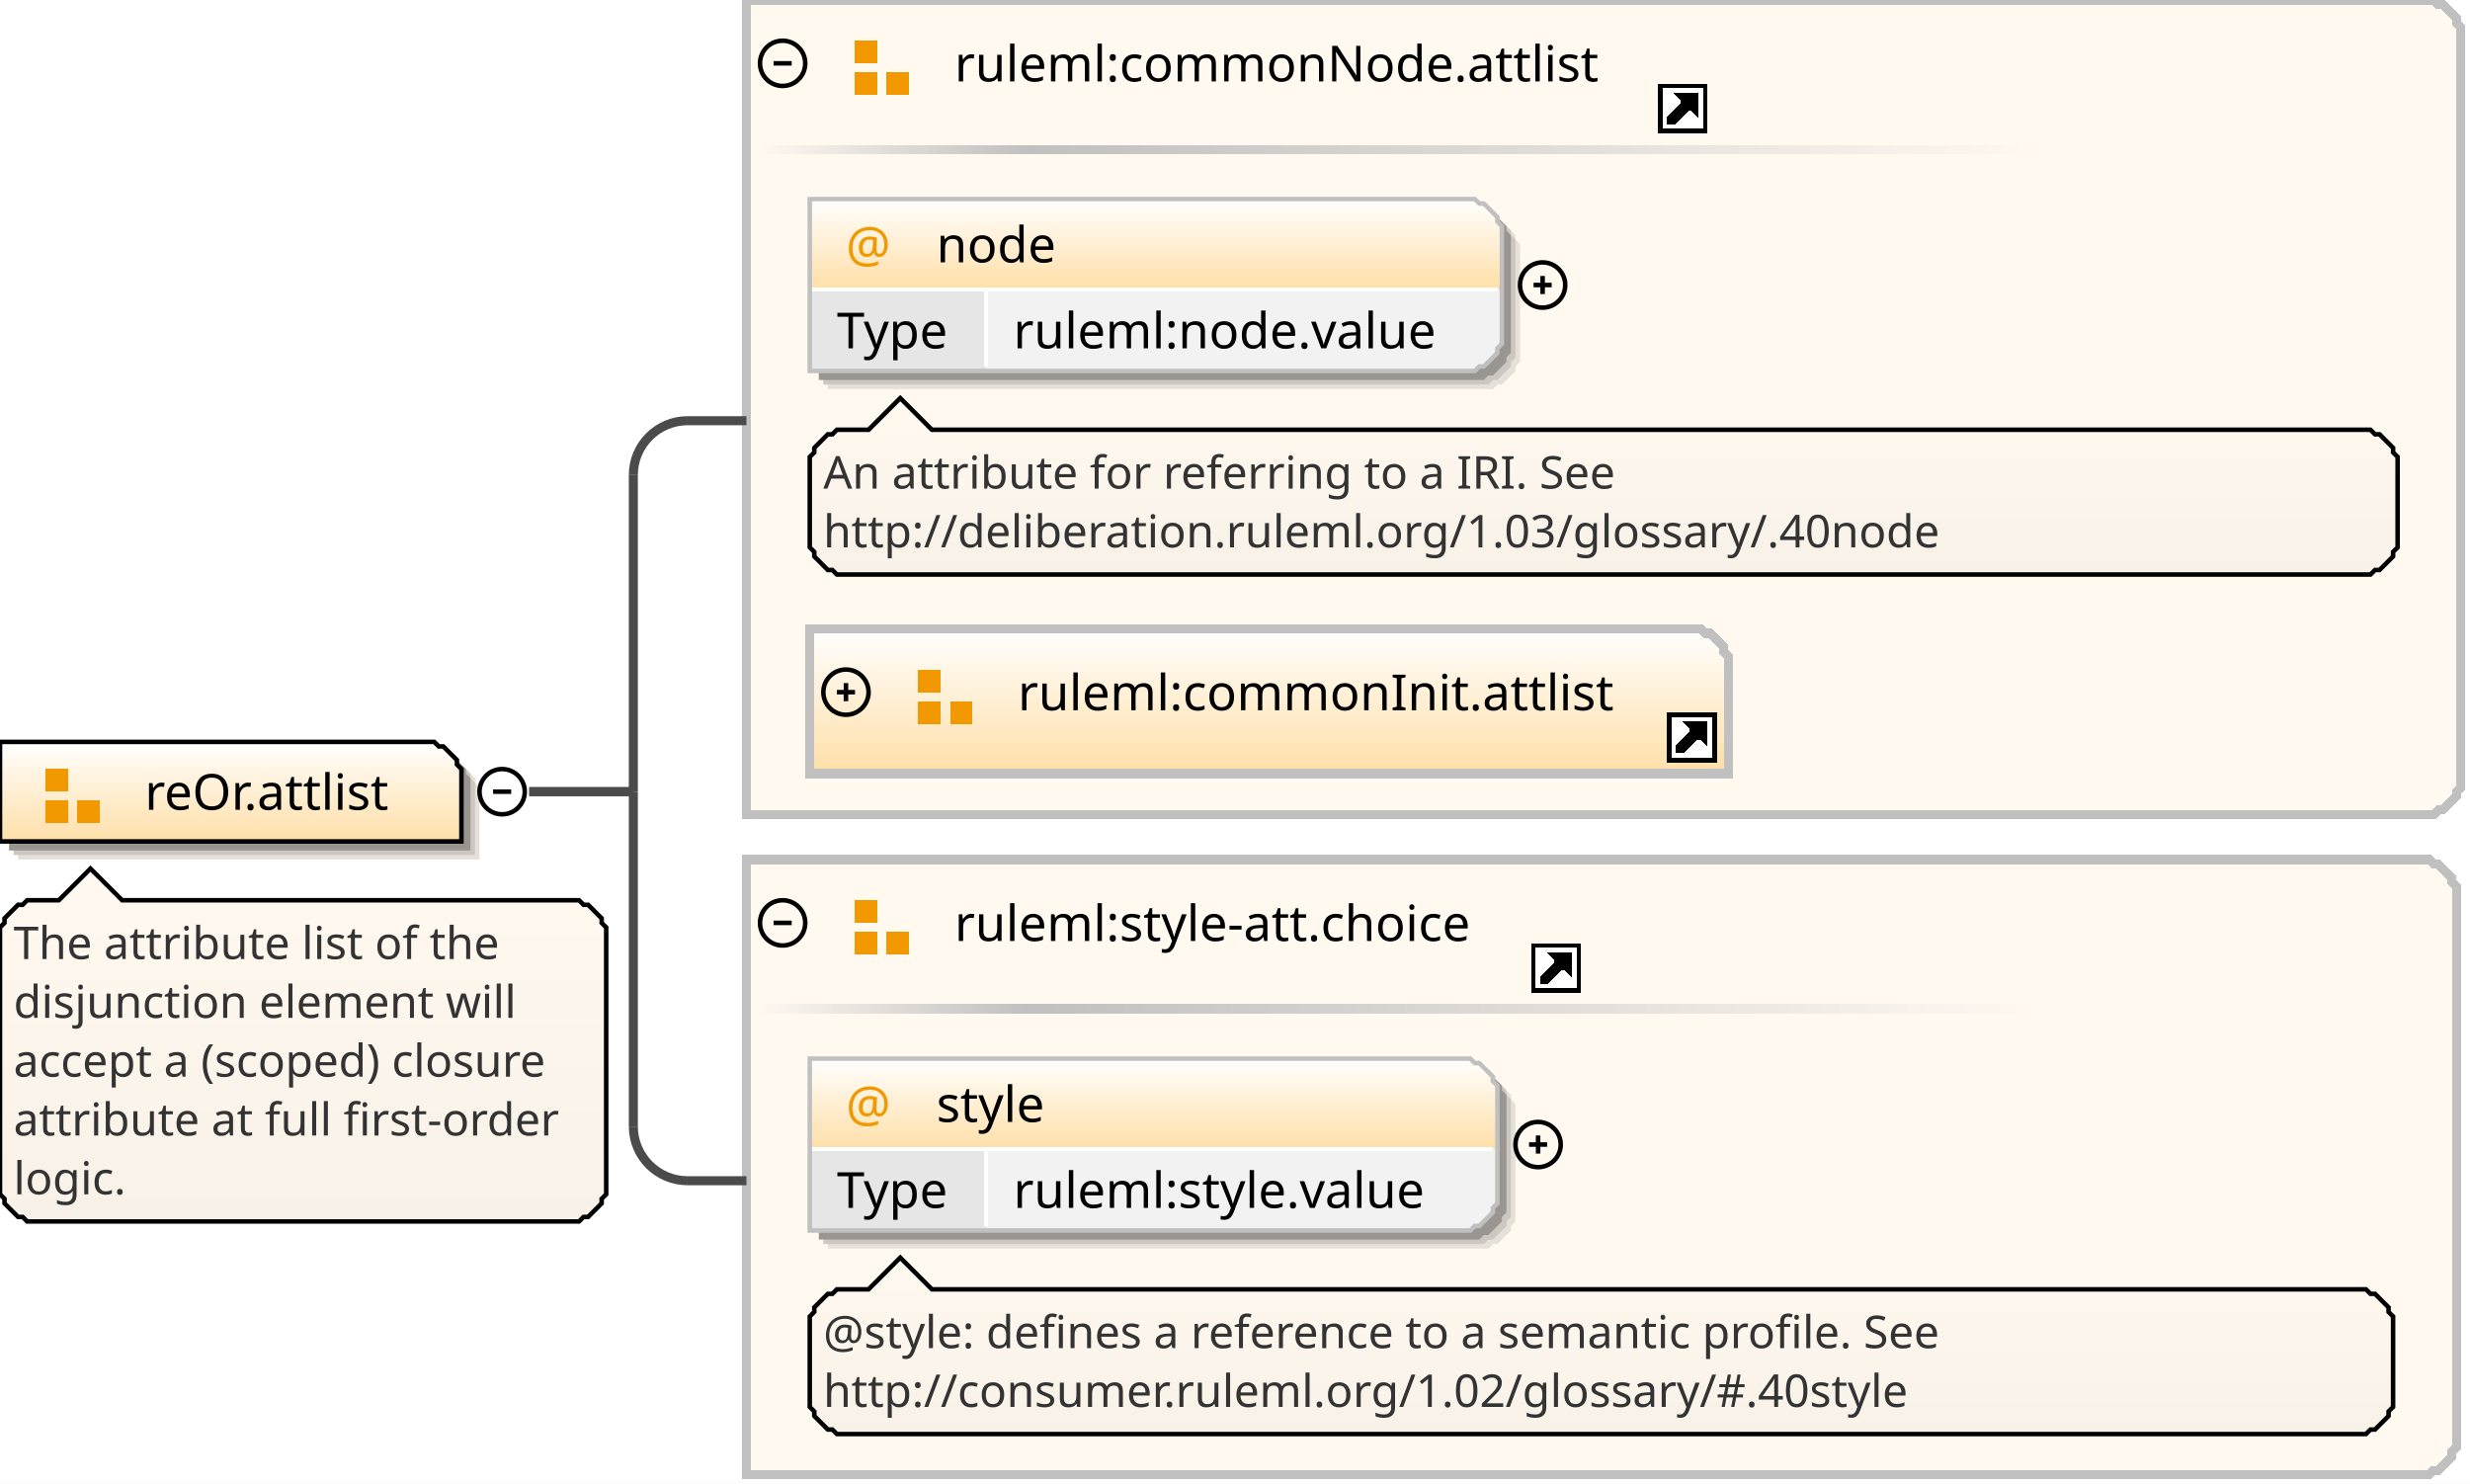
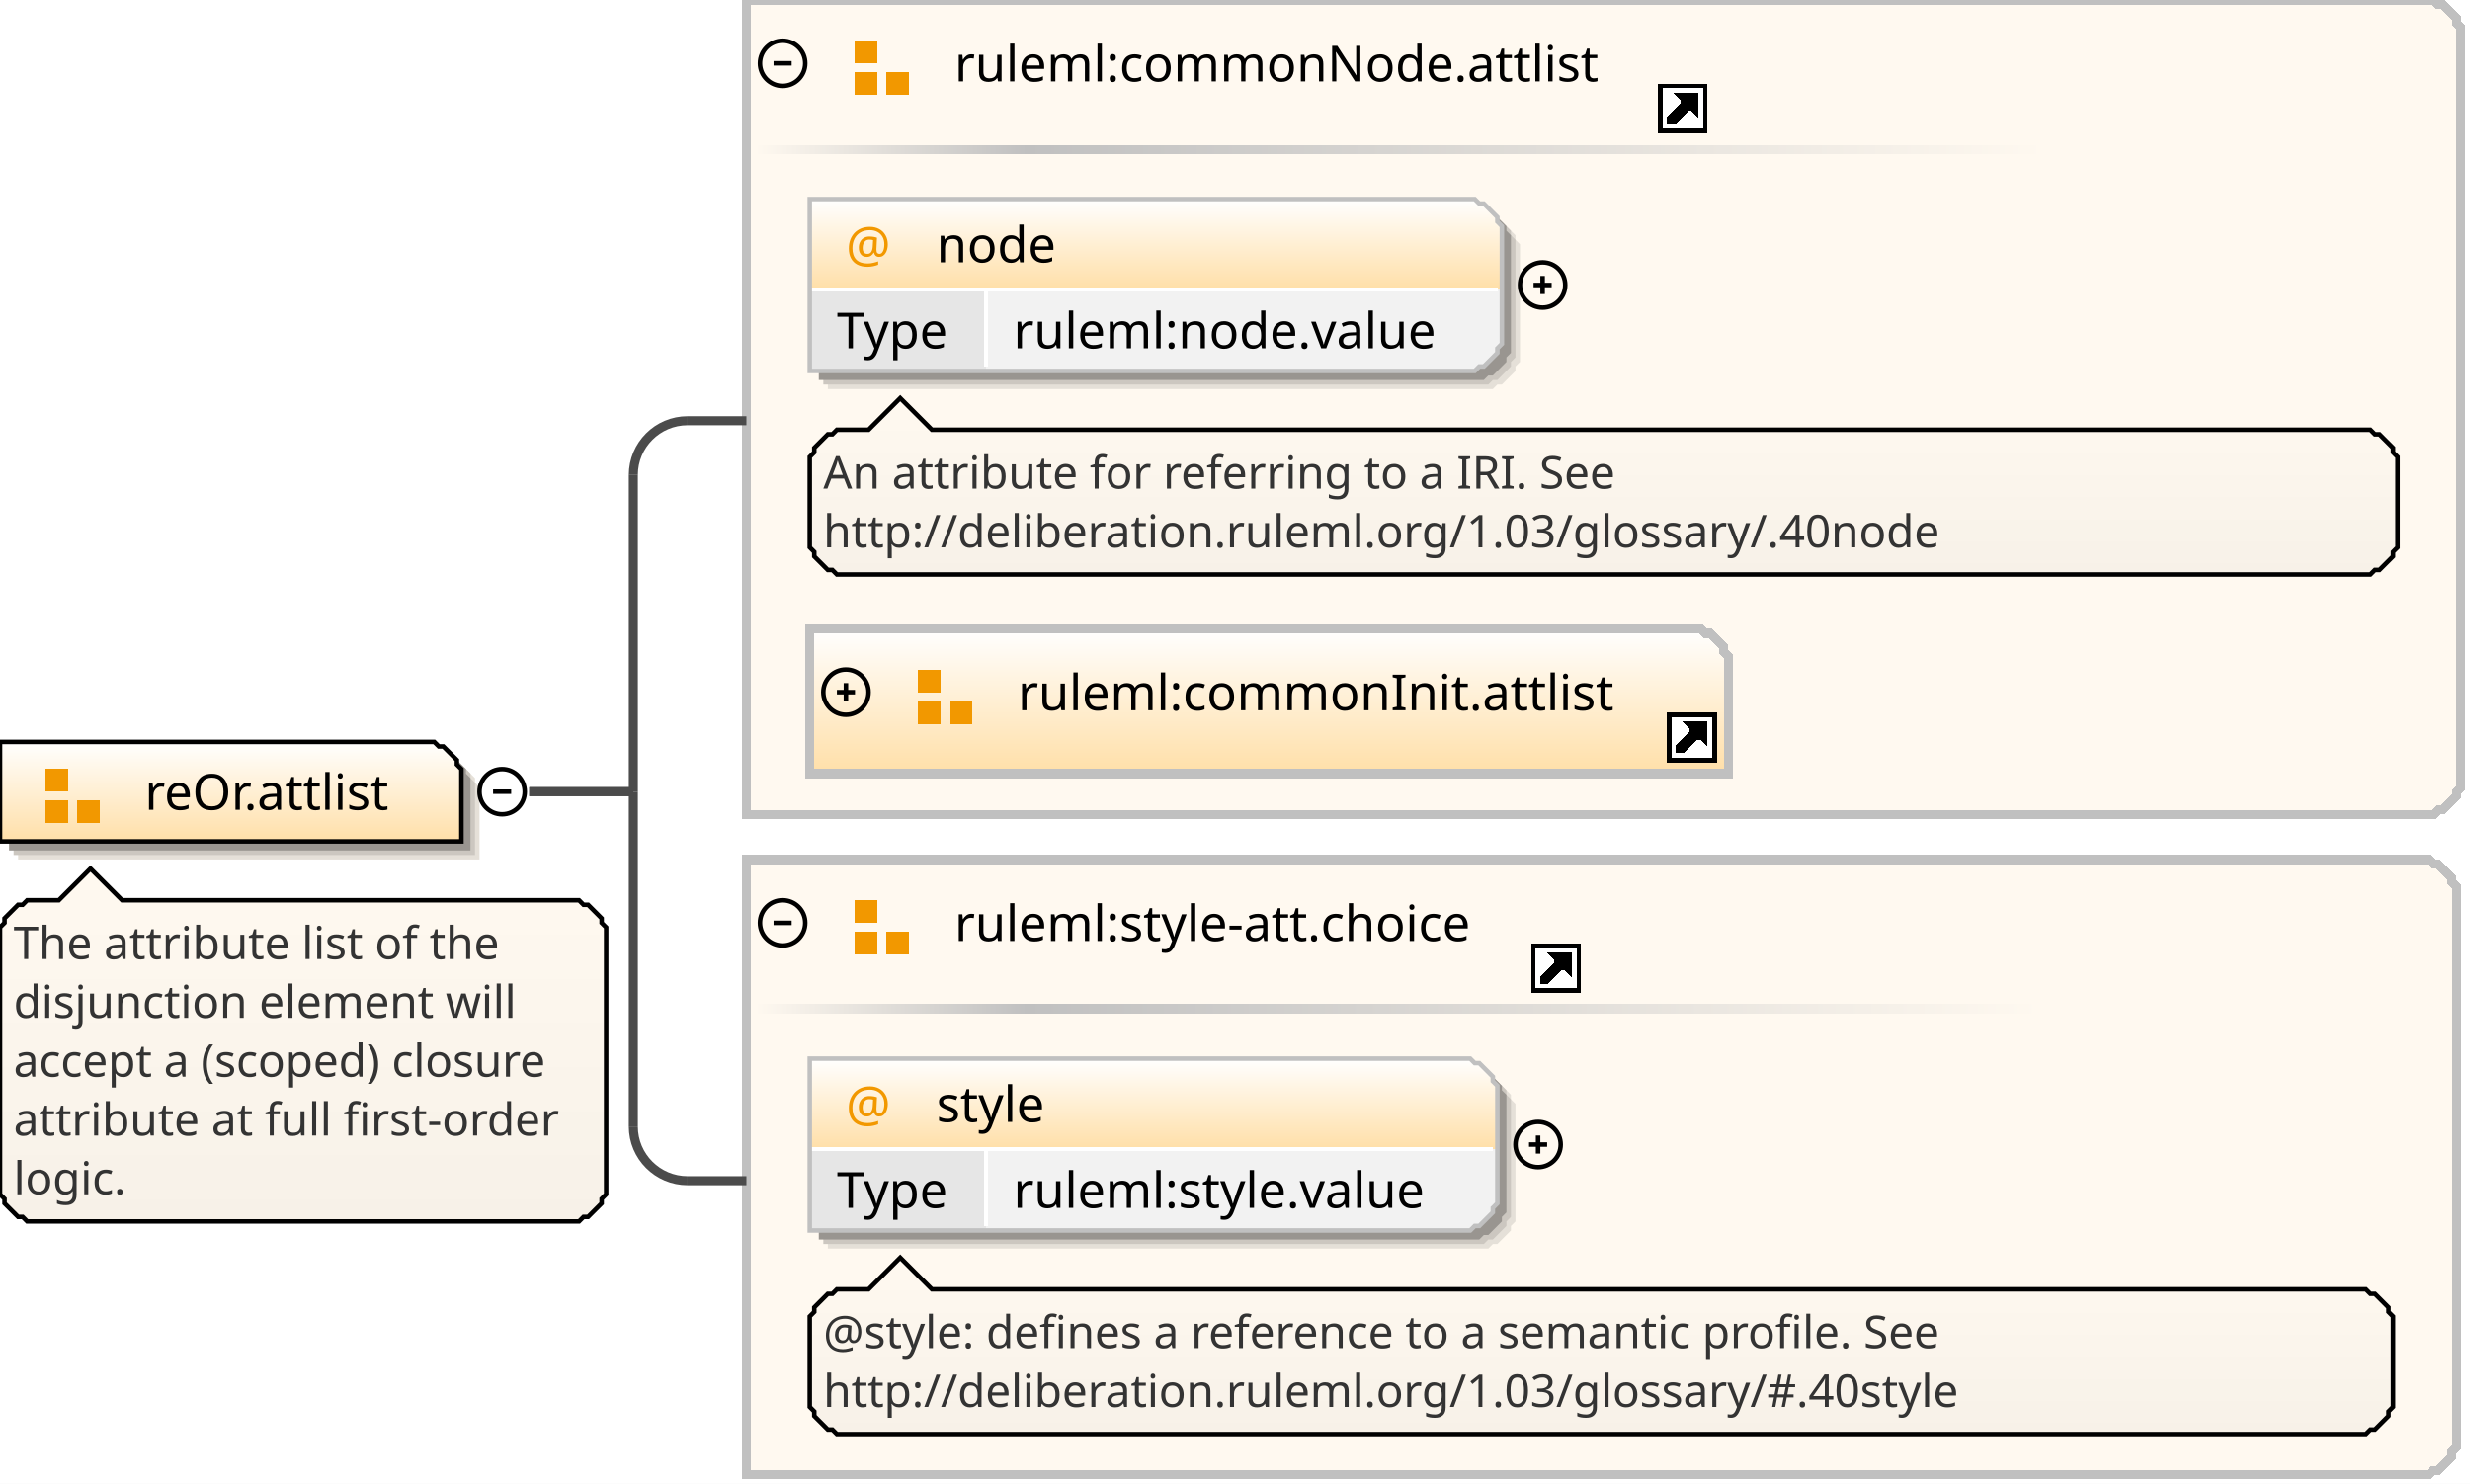
<svg xmlns="http://www.w3.org/2000/svg" color-interpolation="auto" color-rendering="auto" fill="black" fill-opacity="1" font-family="'Dialog'" font-size="12px" font-style="normal" font-weight="normal" height="328" image-rendering="auto" shape-rendering="auto" stroke="black" stroke-dasharray="none" stroke-dashoffset="0" stroke-linecap="square" stroke-linejoin="miter" stroke-miterlimit="10" stroke-opacity="1" stroke-width="1" text-rendering="auto" width="546">
  <defs id="genericDefs" />
  <g>
    <defs id="defs1">
      <linearGradient gradientUnits="userSpaceOnUse" id="linearGradient1" spreadMethod="pad" x1="0" x2="0" y1="164" y2="186">
        <stop offset="0%" stop-color="white" stop-opacity="1" />
        <stop offset="100%" stop-color="rgb(255,223,168)" stop-opacity="1" />
      </linearGradient>
      <linearGradient gradientUnits="userSpaceOnUse" id="linearGradient2" spreadMethod="pad" x1="227" x2="452" y1="32" y2="32">
        <stop offset="0%" stop-color="silver" stop-opacity="1" />
        <stop offset="100%" stop-color="rgb(255,249,240)" stop-opacity="1" />
      </linearGradient>
      <linearGradient gradientUnits="userSpaceOnUse" id="linearGradient3" spreadMethod="pad" x1="167" x2="227" y1="32" y2="32">
        <stop offset="0%" stop-color="rgb(255,249,240)" stop-opacity="1" />
        <stop offset="100%" stop-color="silver" stop-opacity="1" />
      </linearGradient>
      <linearGradient gradientUnits="userSpaceOnUse" id="linearGradient4" spreadMethod="pad" x1="179" x2="179" y1="44" y2="64">
        <stop offset="0%" stop-color="white" stop-opacity="1" />
        <stop offset="100%" stop-color="rgb(255,223,168)" stop-opacity="1" />
      </linearGradient>
      <linearGradient gradientUnits="userSpaceOnUse" id="linearGradient5" spreadMethod="pad" x1="179" x2="179" y1="88" y2="127">
        <stop offset="0%" stop-color="rgb(255,249,240)" stop-opacity="1" />
        <stop offset="100%" stop-color="rgb(247,241,232)" stop-opacity="1" />
      </linearGradient>
      <linearGradient gradientUnits="userSpaceOnUse" id="linearGradient6" spreadMethod="pad" x1="179" x2="179" y1="139" y2="171">
        <stop offset="0%" stop-color="white" stop-opacity="1" />
        <stop offset="100%" stop-color="rgb(255,223,168)" stop-opacity="1" />
      </linearGradient>
      <linearGradient gradientUnits="userSpaceOnUse" id="linearGradient7" spreadMethod="pad" x1="227" x2="451" y1="222" y2="222">
        <stop offset="0%" stop-color="silver" stop-opacity="1" />
        <stop offset="100%" stop-color="rgb(255,249,240)" stop-opacity="1" />
      </linearGradient>
      <linearGradient gradientUnits="userSpaceOnUse" id="linearGradient8" spreadMethod="pad" x1="167" x2="227" y1="222" y2="222">
        <stop offset="0%" stop-color="rgb(255,249,240)" stop-opacity="1" />
        <stop offset="100%" stop-color="silver" stop-opacity="1" />
      </linearGradient>
      <linearGradient gradientUnits="userSpaceOnUse" id="linearGradient9" spreadMethod="pad" x1="179" x2="179" y1="234" y2="254">
        <stop offset="0%" stop-color="white" stop-opacity="1" />
        <stop offset="100%" stop-color="rgb(255,223,168)" stop-opacity="1" />
      </linearGradient>
      <linearGradient gradientUnits="userSpaceOnUse" id="linearGradient10" spreadMethod="pad" x1="179" x2="179" y1="278" y2="317">
        <stop offset="0%" stop-color="rgb(255,249,240)" stop-opacity="1" />
        <stop offset="100%" stop-color="rgb(247,241,232)" stop-opacity="1" />
      </linearGradient>
      <linearGradient gradientUnits="userSpaceOnUse" id="linearGradient11" spreadMethod="pad" x1="0" x2="0" y1="192" y2="270">
        <stop offset="0%" stop-color="rgb(255,249,240)" stop-opacity="1" />
        <stop offset="100%" stop-color="rgb(247,241,232)" stop-opacity="1" />
      </linearGradient>
      <clipPath clipPathUnits="userSpaceOnUse" id="clipPath1">
        <path d="M0 0 L546 0 L546 328 L0 328 L0 0 Z" />
      </clipPath>
    </defs>
    <g fill="white" stroke="white">
      <rect clip-path="url(#clipPath1)" height="328" stroke="none" width="546" x="0" y="0" />
    </g>
    <g fill="rgb(229,224,216)" font-family="sans-serif" font-size="11px" stroke="rgb(229,224,216)" text-rendering="optimizeLegibility">
      <polygon clip-path="url(#clipPath1)" points=" 4 168 100 168 101 169 102 169 103 170 104 171 105 172 105 173 106 174 106 190 4 190" stroke="none" />
      <polygon clip-path="url(#clipPath1)" fill="rgb(204,199,192)" points=" 3 167 99 167 100 168 101 168 102 169 103 170 104 171 104 172 105 173 105 189 3 189" stroke="none" />
      <polygon clip-path="url(#clipPath1)" fill="rgb(153,149,144)" points=" 2 166 98 166 99 167 100 167 101 168 102 169 103 170 103 171 104 172 104 188 2 188" stroke="none" />
    </g>
    <g fill="url(#linearGradient1)" font-family="sans-serif" font-size="11px" shape-rendering="crispEdges" stroke="url(#linearGradient1)" text-rendering="geometricPrecision">
      <polygon clip-path="url(#clipPath1)" points=" 0 164 96 164 97 165 98 165 99 166 100 167 101 168 101 169 102 170 102 186 0 186" stroke="none" />
    </g>
    <g font-family="sans-serif" font-size="11px" stroke-linecap="butt" text-rendering="optimizeLegibility">
      <polygon clip-path="url(#clipPath1)" fill="none" points=" 0 164 96 164 97 165 98 165 99 166 100 167 101 168 101 169 102 170 102 186 0 186" />
    </g>
    <g fill="rgb(242,152,0)" font-family="sans-serif" font-size="11px" shape-rendering="crispEdges" stroke="rgb(242,152,0)" stroke-linecap="butt" text-rendering="geometricPrecision">
      <rect clip-path="url(#clipPath1)" height="5" stroke="none" width="5" x="10" y="170" />
      <rect clip-path="url(#clipPath1)" height="5" stroke="none" width="5" x="10" y="177" />
      <rect clip-path="url(#clipPath1)" height="5" stroke="none" width="5" x="17" y="177" />
      <text clip-path="url(#clipPath1)" fill="black" stroke="none" x="32" xml:space="preserve" y="179">reOr.attlist</text>
    </g>
    <g font-family="sans-serif" font-size="11px" stroke-linecap="butt" text-rendering="optimizeLegibility">
      <circle clip-path="url(#clipPath1)" cx="111" cy="175" fill="none" r="5" />
      <line clip-path="url(#clipPath1)" fill="none" x1="109" x2="113" y1="175" y2="175" />
    </g>
    <g fill="rgb(255,249,240)" font-family="sans-serif" font-size="11px" shape-rendering="crispEdges" stroke="rgb(255,249,240)" stroke-linecap="butt" stroke-width="2" text-rendering="geometricPrecision">
      <polygon clip-path="url(#clipPath1)" points=" 165 0 538 0 539 1 540 1 541 2 542 3 543 4 543 5 544 6 544 174 543 175 543 176 542 177 541 178 540 179 539 179 538 180 165 180" stroke="none" />
      <polygon clip-path="url(#clipPath1)" fill="none" points=" 165 0 538 0 539 1 540 1 541 2 542 3 543 4 543 5 544 6 544 174 543 175 543 176 542 177 541 178 540 179 539 179 538 180 165 180" stroke="silver" />
      <rect clip-path="url(#clipPath1)" fill="url(#linearGradient2)" height="2" stroke="none" width="225" x="227" y="32" />
      <rect clip-path="url(#clipPath1)" fill="url(#linearGradient3)" height="2" stroke="none" width="60" x="167" y="32" />
      <rect clip-path="url(#clipPath1)" fill="rgb(242,152,0)" height="5" stroke="none" stroke-width="1" width="5" x="189" y="9" />
      <rect clip-path="url(#clipPath1)" fill="rgb(242,152,0)" height="5" stroke="none" stroke-width="1" width="5" x="189" y="16" />
      <rect clip-path="url(#clipPath1)" fill="rgb(242,152,0)" height="5" stroke="none" stroke-width="1" width="5" x="196" y="16" />
      <text clip-path="url(#clipPath1)" fill="black" stroke="none" stroke-width="1" x="211" xml:space="preserve" y="18">ruleml:commonNode.attlist</text>
      <rect clip-path="url(#clipPath1)" fill="white" height="10" stroke="none" stroke-width="1" width="10" x="367" y="19" />
      <polygon clip-path="url(#clipPath1)" fill="none" points=" 369 27 369 26 372 23 372 22 371 21 375 21 375 25 374 24 373 24 370 27" stroke="black" stroke-width="1" />
      <polygon clip-path="url(#clipPath1)" fill="black" points=" 369 27 369 26 372 23 372 22 371 21 375 21 375 25 374 24 373 24 370 27" stroke="none" stroke-width="1" />
      <rect clip-path="url(#clipPath1)" fill="none" height="10" stroke="black" stroke-width="1" width="10" x="367" y="19" />
    </g>
    <g font-family="sans-serif" font-size="11px" stroke-linecap="butt" text-rendering="optimizeLegibility">
      <circle clip-path="url(#clipPath1)" cx="173" cy="14" fill="none" r="5" />
      <line clip-path="url(#clipPath1)" fill="none" x1="171" x2="175" y1="14" y2="14" />
      <polygon clip-path="url(#clipPath1)" fill="rgb(229,224,216)" points=" 183 48 330 48 331 49 332 49 333 50 334 51 335 52 335 53 336 54 336 80 335 81 335 82 334 83 333 84 332 85 331 85 330 86 183 86" stroke="none" />
      <polygon clip-path="url(#clipPath1)" fill="rgb(204,199,192)" points=" 182 47 329 47 330 48 331 48 332 49 333 50 334 51 334 52 335 53 335 79 334 80 334 81 333 82 332 83 331 84 330 84 329 85 182 85" stroke="none" />
      <polygon clip-path="url(#clipPath1)" fill="rgb(153,149,144)" points=" 181 46 328 46 329 47 330 47 331 48 332 49 333 50 333 51 334 52 334 78 333 79 333 80 332 81 331 82 330 83 329 83 328 84 181 84" stroke="none" />
    </g>
    <g fill="url(#linearGradient4)" font-family="sans-serif" font-size="11px" shape-rendering="crispEdges" stroke="url(#linearGradient4)" stroke-linecap="butt" text-rendering="geometricPrecision">
      <polygon clip-path="url(#clipPath1)" points=" 179 44 326 44 327 45 328 45 329 46 330 47 331 48 331 49 332 50 332 64 331 64 331 64 330 64 329 64 328 64 327 64 326 64 179 64" stroke="none" />
      <polygon clip-path="url(#clipPath1)" fill="rgb(230,230,230)" points=" 179 64 218 64 218 64 218 64 218 64 218 64 218 64 218 64 218 64 218 76 218 77 218 78 218 79 218 80 218 81 218 81 218 82 179 82" stroke="none" />
      <polygon clip-path="url(#clipPath1)" fill="rgb(242,242,242)" points=" 218 64 326 64 327 64 328 64 329 64 330 64 331 64 331 64 332 64 332 76 331 77 331 78 330 79 329 80 328 81 327 81 326 82 218 82" stroke="none" />
      <line clip-path="url(#clipPath1)" fill="none" stroke="white" x1="179" x2="331" y1="64" y2="64" />
      <text clip-path="url(#clipPath1)" fill="black" stroke="none" x="185" xml:space="preserve" y="77">Type</text>
      <text clip-path="url(#clipPath1)" fill="black" stroke="none" x="224" xml:space="preserve" y="77">ruleml:node.value</text>
      <line clip-path="url(#clipPath1)" fill="none" stroke="white" x1="218" x2="218" y1="64" y2="81" />
    </g>
    <g fill="silver" font-family="sans-serif" font-size="11px" stroke="silver" stroke-linecap="butt" text-rendering="optimizeLegibility">
      <polygon clip-path="url(#clipPath1)" fill="none" points=" 179 44 326 44 327 45 328 45 329 46 330 47 331 48 331 49 332 50 332 76 331 77 331 78 330 79 329 80 328 81 327 81 326 82 179 82" />
    </g>
    <g fill="rgb(242,152,0)" font-family="sans-serif" font-size="11px" shape-rendering="crispEdges" stroke="rgb(242,152,0)" stroke-linecap="butt" text-rendering="geometricPrecision">
      <text clip-path="url(#clipPath1)" stroke="none" x="187" xml:space="preserve" y="58">@</text>
      <text clip-path="url(#clipPath1)" fill="black" stroke="none" x="207" xml:space="preserve" y="58">node</text>
    </g>
    <g font-family="sans-serif" font-size="11px" stroke-linecap="butt" text-rendering="optimizeLegibility">
      <circle clip-path="url(#clipPath1)" cx="341" cy="63" fill="none" r="5" />
      <line clip-path="url(#clipPath1)" fill="none" x1="339" x2="343" y1="63" y2="63" />
      <line clip-path="url(#clipPath1)" fill="none" x1="341" x2="341" y1="61" y2="65" />
    </g>
    <g fill="url(#linearGradient5)" font-family="sans-serif" font-size="11px" shape-rendering="crispEdges" stroke="url(#linearGradient5)" stroke-linecap="butt" text-rendering="geometricPrecision">
      <polygon clip-path="url(#clipPath1)" points=" 179 101 180 100 180 99 181 98 182 97 183 96 184 96 185 95 192 95 199 88 206 95 524 95 525 96 526 96 527 97 528 98 529 99 529 100 530 101 530 121 529 122 529 123 528 124 527 125 526 126 525 126 524 127 185 127 184 126 183 126 182 125 181 124 180 123 180 122 179 121" stroke="none" />
    </g>
    <g font-family="sans-serif" font-size="11px" stroke-linecap="butt" text-rendering="optimizeLegibility">
      <polygon clip-path="url(#clipPath1)" fill="none" points=" 179 101 180 100 180 99 181 98 182 97 183 96 184 96 185 95 192 95 199 88 206 95 524 95 525 96 526 96 527 97 528 98 529 99 529 100 530 101 530 121 529 122 529 123 528 124 527 125 526 126 525 126 524 127 185 127 184 126 183 126 182 125 181 124 180 123 180 122 179 121" />
    </g>
    <g fill="rgb(51,51,51)" font-family="sans-serif" font-size="10px" shape-rendering="crispEdges" stroke="rgb(51,51,51)" stroke-linecap="butt" text-rendering="geometricPrecision">
      <text clip-path="url(#clipPath1)" stroke="none" x="182" xml:space="preserve" y="108">An attribute for referring to a IRI. See </text>
      <text clip-path="url(#clipPath1)" stroke="none" x="182" xml:space="preserve" y="121">http://deliberation.ruleml.org/1.03/glossary/.40node</text>
    </g>
    <g fill="url(#linearGradient6)" font-family="sans-serif" font-size="11px" shape-rendering="crispEdges" stroke="url(#linearGradient6)" stroke-linecap="butt" stroke-width="2" text-rendering="geometricPrecision">
      <polygon clip-path="url(#clipPath1)" points=" 179 139 376 139 377 140 378 140 379 141 380 142 381 143 381 144 382 145 382 171 179 171" stroke="none" />
      <polygon clip-path="url(#clipPath1)" fill="none" points=" 179 139 376 139 377 140 378 140 379 141 380 142 381 143 381 144 382 145 382 171 179 171" stroke="silver" />
      <rect clip-path="url(#clipPath1)" fill="rgb(242,152,0)" height="5" stroke="none" stroke-width="1" width="5" x="203" y="148" />
      <rect clip-path="url(#clipPath1)" fill="rgb(242,152,0)" height="5" stroke="none" stroke-width="1" width="5" x="203" y="155" />
      <rect clip-path="url(#clipPath1)" fill="rgb(242,152,0)" height="5" stroke="none" stroke-width="1" width="5" x="210" y="155" />
      <text clip-path="url(#clipPath1)" fill="black" stroke="none" stroke-width="1" x="225" xml:space="preserve" y="157">ruleml:commonInit.attlist</text>
      <rect clip-path="url(#clipPath1)" fill="white" height="10" stroke="none" stroke-width="1" width="10" x="369" y="158" />
      <polygon clip-path="url(#clipPath1)" fill="none" points=" 371 166 371 165 374 162 374 161 373 160 377 160 377 164 376 163 375 163 372 166" stroke="black" stroke-width="1" />
      <polygon clip-path="url(#clipPath1)" fill="black" points=" 371 166 371 165 374 162 374 161 373 160 377 160 377 164 376 163 375 163 372 166" stroke="none" stroke-width="1" />
      <rect clip-path="url(#clipPath1)" fill="none" height="10" stroke="black" stroke-width="1" width="10" x="369" y="158" />
    </g>
    <g font-family="sans-serif" font-size="11px" stroke-linecap="butt" text-rendering="optimizeLegibility">
      <circle clip-path="url(#clipPath1)" cx="187" cy="153" fill="none" r="5" />
      <line clip-path="url(#clipPath1)" fill="none" x1="185" x2="189" y1="153" y2="153" />
      <line clip-path="url(#clipPath1)" fill="none" x1="187" x2="187" y1="151" y2="155" />
      <line clip-path="url(#clipPath1)" fill="none" stroke="rgb(75,75,75)" stroke-width="2" x1="117" x2="140" y1="175" y2="175" />
      <line clip-path="url(#clipPath1)" fill="none" stroke="rgb(75,75,75)" stroke-width="2" x1="140" x2="140" y1="105" y2="175" />
      <line clip-path="url(#clipPath1)" fill="none" stroke="rgb(75,75,75)" stroke-width="2" x1="152" x2="165" y1="93" y2="93" />
      <path clip-path="url(#clipPath1)" d="M140 105 A12 12 0 0 1 152 93" fill="none" stroke="rgb(75,75,75)" stroke-width="2" />
    </g>
    <g fill="rgb(255,249,240)" font-family="sans-serif" font-size="11px" shape-rendering="crispEdges" stroke="rgb(255,249,240)" stroke-linecap="butt" stroke-width="2" text-rendering="geometricPrecision">
      <polygon clip-path="url(#clipPath1)" points=" 165 190 537 190 538 191 539 191 540 192 541 193 542 194 542 195 543 196 543 320 542 321 542 322 541 323 540 324 539 325 538 325 537 326 165 326" stroke="none" />
      <polygon clip-path="url(#clipPath1)" fill="none" points=" 165 190 537 190 538 191 539 191 540 192 541 193 542 194 542 195 543 196 543 320 542 321 542 322 541 323 540 324 539 325 538 325 537 326 165 326" stroke="silver" />
      <rect clip-path="url(#clipPath1)" fill="url(#linearGradient7)" height="2" stroke="none" width="224" x="227" y="222" />
      <rect clip-path="url(#clipPath1)" fill="url(#linearGradient8)" height="2" stroke="none" width="60" x="167" y="222" />
      <rect clip-path="url(#clipPath1)" fill="rgb(242,152,0)" height="5" stroke="none" stroke-width="1" width="5" x="189" y="199" />
      <rect clip-path="url(#clipPath1)" fill="rgb(242,152,0)" height="5" stroke="none" stroke-width="1" width="5" x="189" y="206" />
      <rect clip-path="url(#clipPath1)" fill="rgb(242,152,0)" height="5" stroke="none" stroke-width="1" width="5" x="196" y="206" />
      <text clip-path="url(#clipPath1)" fill="black" stroke="none" stroke-width="1" x="211" xml:space="preserve" y="208">ruleml:style-att.choice</text>
      <rect clip-path="url(#clipPath1)" fill="white" height="10" stroke="none" stroke-width="1" width="10" x="339" y="209" />
      <polygon clip-path="url(#clipPath1)" fill="none" points=" 341 217 341 216 344 213 344 212 343 211 347 211 347 215 346 214 345 214 342 217" stroke="black" stroke-width="1" />
      <polygon clip-path="url(#clipPath1)" fill="black" points=" 341 217 341 216 344 213 344 212 343 211 347 211 347 215 346 214 345 214 342 217" stroke="none" stroke-width="1" />
      <rect clip-path="url(#clipPath1)" fill="none" height="10" stroke="black" stroke-width="1" width="10" x="339" y="209" />
    </g>
    <g font-family="sans-serif" font-size="11px" stroke-linecap="butt" text-rendering="optimizeLegibility">
      <circle clip-path="url(#clipPath1)" cx="173" cy="204" fill="none" r="5" />
      <line clip-path="url(#clipPath1)" fill="none" x1="171" x2="175" y1="204" y2="204" />
      <polygon clip-path="url(#clipPath1)" fill="rgb(229,224,216)" points=" 183 238 329 238 330 239 331 239 332 240 333 241 334 242 334 243 335 244 335 270 334 271 334 272 333 273 332 274 331 275 330 275 329 276 183 276" stroke="none" />
      <polygon clip-path="url(#clipPath1)" fill="rgb(204,199,192)" points=" 182 237 328 237 329 238 330 238 331 239 332 240 333 241 333 242 334 243 334 269 333 270 333 271 332 272 331 273 330 274 329 274 328 275 182 275" stroke="none" />
      <polygon clip-path="url(#clipPath1)" fill="rgb(153,149,144)" points=" 181 236 327 236 328 237 329 237 330 238 331 239 332 240 332 241 333 242 333 268 332 269 332 270 331 271 330 272 329 273 328 273 327 274 181 274" stroke="none" />
    </g>
    <g fill="url(#linearGradient9)" font-family="sans-serif" font-size="11px" shape-rendering="crispEdges" stroke="url(#linearGradient9)" stroke-linecap="butt" text-rendering="geometricPrecision">
      <polygon clip-path="url(#clipPath1)" points=" 179 234 325 234 326 235 327 235 328 236 329 237 330 238 330 239 331 240 331 254 330 254 330 254 329 254 328 254 327 254 326 254 325 254 179 254" stroke="none" />
      <polygon clip-path="url(#clipPath1)" fill="rgb(230,230,230)" points=" 179 254 218 254 218 254 218 254 218 254 218 254 218 254 218 254 218 254 218 266 218 267 218 268 218 269 218 270 218 271 218 271 218 272 179 272" stroke="none" />
      <polygon clip-path="url(#clipPath1)" fill="rgb(242,242,242)" points=" 218 254 325 254 326 254 327 254 328 254 329 254 330 254 330 254 331 254 331 266 330 267 330 268 329 269 328 270 327 271 326 271 325 272 218 272" stroke="none" />
      <line clip-path="url(#clipPath1)" fill="none" stroke="white" x1="179" x2="330" y1="254" y2="254" />
      <text clip-path="url(#clipPath1)" fill="black" stroke="none" x="185" xml:space="preserve" y="267">Type</text>
      <text clip-path="url(#clipPath1)" fill="black" stroke="none" x="224" xml:space="preserve" y="267">ruleml:style.value</text>
      <line clip-path="url(#clipPath1)" fill="none" stroke="white" x1="218" x2="218" y1="254" y2="271" />
    </g>
    <g fill="silver" font-family="sans-serif" font-size="11px" stroke="silver" stroke-linecap="butt" text-rendering="optimizeLegibility">
      <polygon clip-path="url(#clipPath1)" fill="none" points=" 179 234 325 234 326 235 327 235 328 236 329 237 330 238 330 239 331 240 331 266 330 267 330 268 329 269 328 270 327 271 326 271 325 272 179 272" />
    </g>
    <g fill="rgb(242,152,0)" font-family="sans-serif" font-size="11px" shape-rendering="crispEdges" stroke="rgb(242,152,0)" stroke-linecap="butt" text-rendering="geometricPrecision">
      <text clip-path="url(#clipPath1)" stroke="none" x="187" xml:space="preserve" y="248">@</text>
      <text clip-path="url(#clipPath1)" fill="black" stroke="none" x="207" xml:space="preserve" y="248">style</text>
    </g>
    <g font-family="sans-serif" font-size="11px" stroke-linecap="butt" text-rendering="optimizeLegibility">
      <circle clip-path="url(#clipPath1)" cx="340" cy="253" fill="none" r="5" />
      <line clip-path="url(#clipPath1)" fill="none" x1="338" x2="342" y1="253" y2="253" />
      <line clip-path="url(#clipPath1)" fill="none" x1="340" x2="340" y1="251" y2="255" />
    </g>
    <g fill="url(#linearGradient10)" font-family="sans-serif" font-size="11px" shape-rendering="crispEdges" stroke="url(#linearGradient10)" stroke-linecap="butt" text-rendering="geometricPrecision">
      <polygon clip-path="url(#clipPath1)" points=" 179 291 180 290 180 289 181 288 182 287 183 286 184 286 185 285 192 285 199 278 206 285 523 285 524 286 525 286 526 287 527 288 528 289 528 290 529 291 529 311 528 312 528 313 527 314 526 315 525 316 524 316 523 317 185 317 184 316 183 316 182 315 181 314 180 313 180 312 179 311" stroke="none" />
    </g>
    <g font-family="sans-serif" font-size="11px" stroke-linecap="butt" text-rendering="optimizeLegibility">
      <polygon clip-path="url(#clipPath1)" fill="none" points=" 179 291 180 290 180 289 181 288 182 287 183 286 184 286 185 285 192 285 199 278 206 285 523 285 524 286 525 286 526 287 527 288 528 289 528 290 529 291 529 311 528 312 528 313 527 314 526 315 525 316 524 316 523 317 185 317 184 316 183 316 182 315 181 314 180 313 180 312 179 311" />
    </g>
    <g fill="rgb(51,51,51)" font-family="sans-serif" font-size="10px" shape-rendering="crispEdges" stroke="rgb(51,51,51)" stroke-linecap="butt" text-rendering="geometricPrecision">
      <text clip-path="url(#clipPath1)" stroke="none" x="182" xml:space="preserve" y="298">@style: defines a reference to a semantic profile. See </text>
-       <text clip-path="url(#clipPath1)" stroke="none" x="182" xml:space="preserve" y="311">http://consumer.ruleml.org/1.02/glossary/#.40style</text>
+       <text clip-path="url(#clipPath1)" stroke="none" x="182" xml:space="preserve" y="311">http://deliberation.ruleml.org/1.03/glossary/#.40style</text>
    </g>
    <g fill="rgb(75,75,75)" font-family="sans-serif" font-size="11px" stroke="rgb(75,75,75)" stroke-linecap="butt" stroke-width="2" text-rendering="optimizeLegibility">
      <line clip-path="url(#clipPath1)" fill="none" x1="117" x2="140" y1="175" y2="175" />
      <line clip-path="url(#clipPath1)" fill="none" x1="140" x2="140" y1="175" y2="249" />
      <line clip-path="url(#clipPath1)" fill="none" x1="152" x2="165" y1="261" y2="261" />
      <path clip-path="url(#clipPath1)" d="M140 249 A12 12 0 0 0 152 261" fill="none" />
    </g>
    <g fill="url(#linearGradient11)" font-family="sans-serif" font-size="11px" shape-rendering="crispEdges" stroke="url(#linearGradient11)" stroke-linecap="butt" text-rendering="geometricPrecision">
      <polygon clip-path="url(#clipPath1)" points=" 0 205 1 204 1 203 2 202 3 201 4 200 5 200 6 199 13 199 20 192 27 199 128 199 129 200 130 200 131 201 132 202 133 203 133 204 134 205 134 264 133 265 133 266 132 267 131 268 130 269 129 269 128 270 6 270 5 269 4 269 3 268 2 267 1 266 1 265 0 264" stroke="none" />
    </g>
    <g font-family="sans-serif" font-size="11px" stroke-linecap="butt" text-rendering="optimizeLegibility">
      <polygon clip-path="url(#clipPath1)" fill="none" points=" 0 205 1 204 1 203 2 202 3 201 4 200 5 200 6 199 13 199 20 192 27 199 128 199 129 200 130 200 131 201 132 202 133 203 133 204 134 205 134 264 133 265 133 266 132 267 131 268 130 269 129 269 128 270 6 270 5 269 4 269 3 268 2 267 1 266 1 265 0 264" />
    </g>
    <g fill="rgb(51,51,51)" font-family="sans-serif" font-size="10px" shape-rendering="crispEdges" stroke="rgb(51,51,51)" stroke-linecap="butt" text-rendering="geometricPrecision">
      <text clip-path="url(#clipPath1)" stroke="none" x="3" xml:space="preserve" y="212">The attribute list of the </text>
      <text clip-path="url(#clipPath1)" stroke="none" x="3" xml:space="preserve" y="225">disjunction element will </text>
      <text clip-path="url(#clipPath1)" stroke="none" x="3" xml:space="preserve" y="238">accept a (scoped) closure </text>
      <text clip-path="url(#clipPath1)" stroke="none" x="3" xml:space="preserve" y="251">attribute at full first-order </text>
      <text clip-path="url(#clipPath1)" stroke="none" x="3" xml:space="preserve" y="264">logic.</text>
    </g>
  </g>
</svg>
